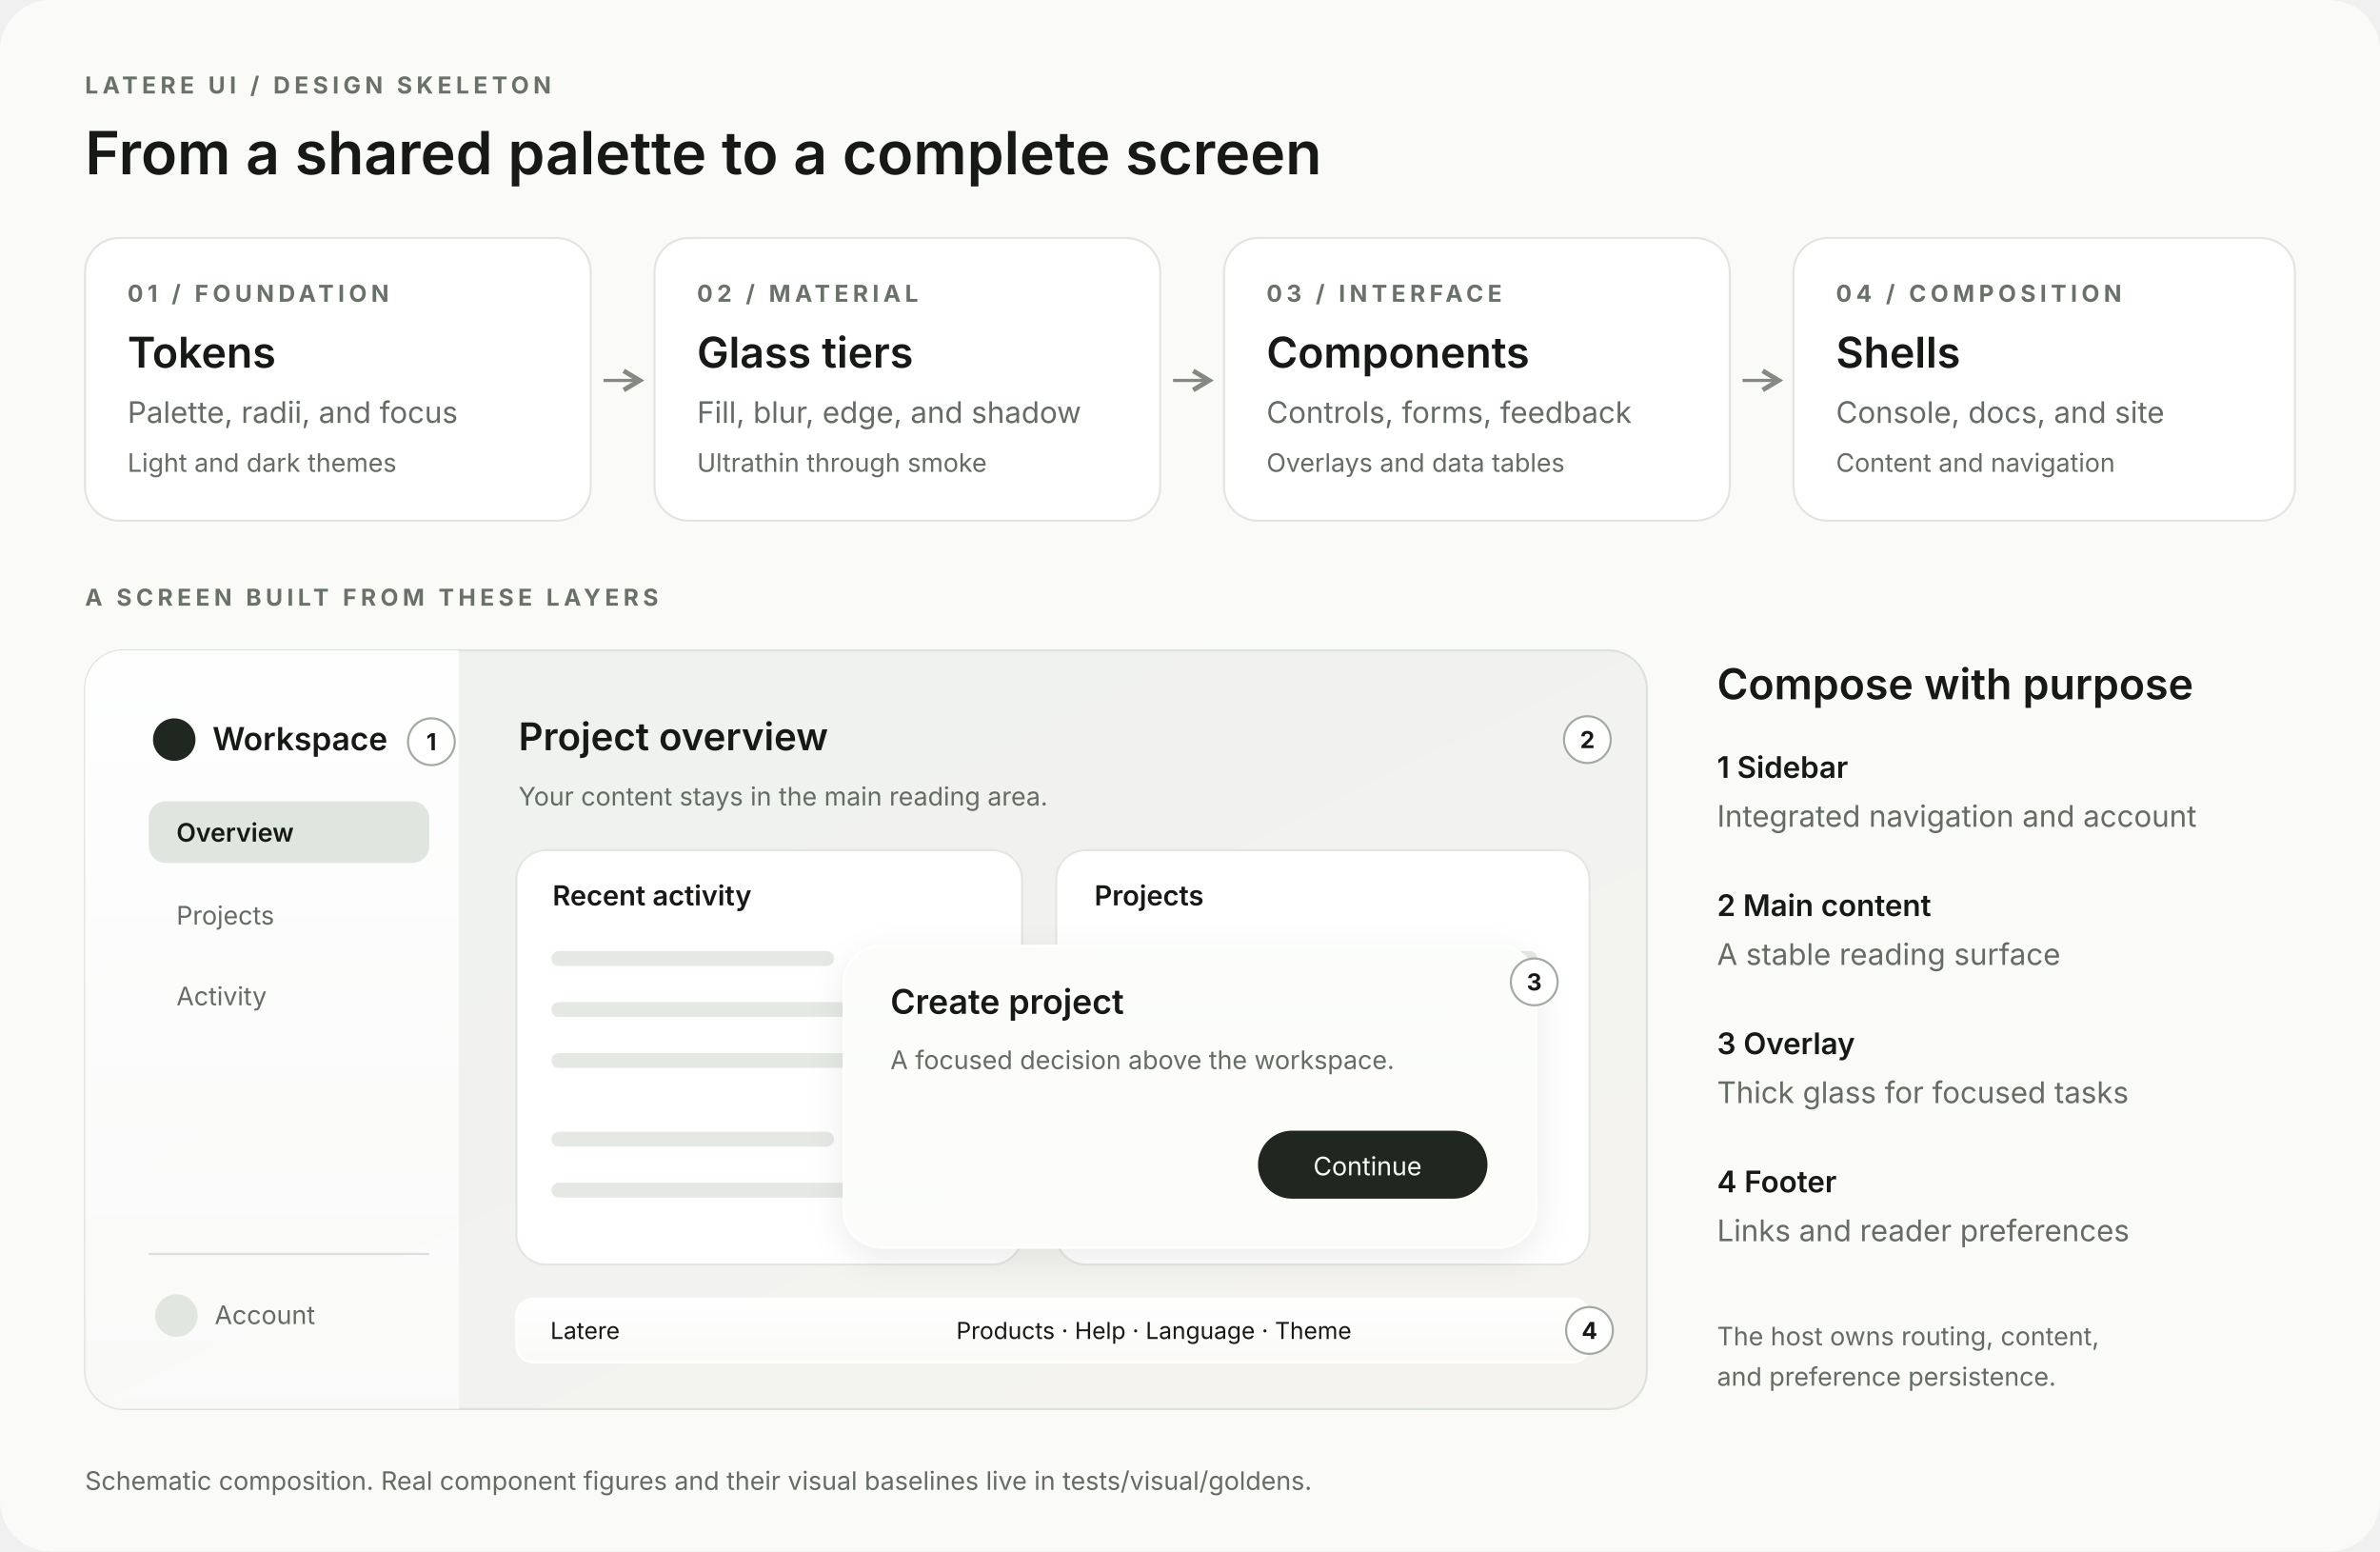
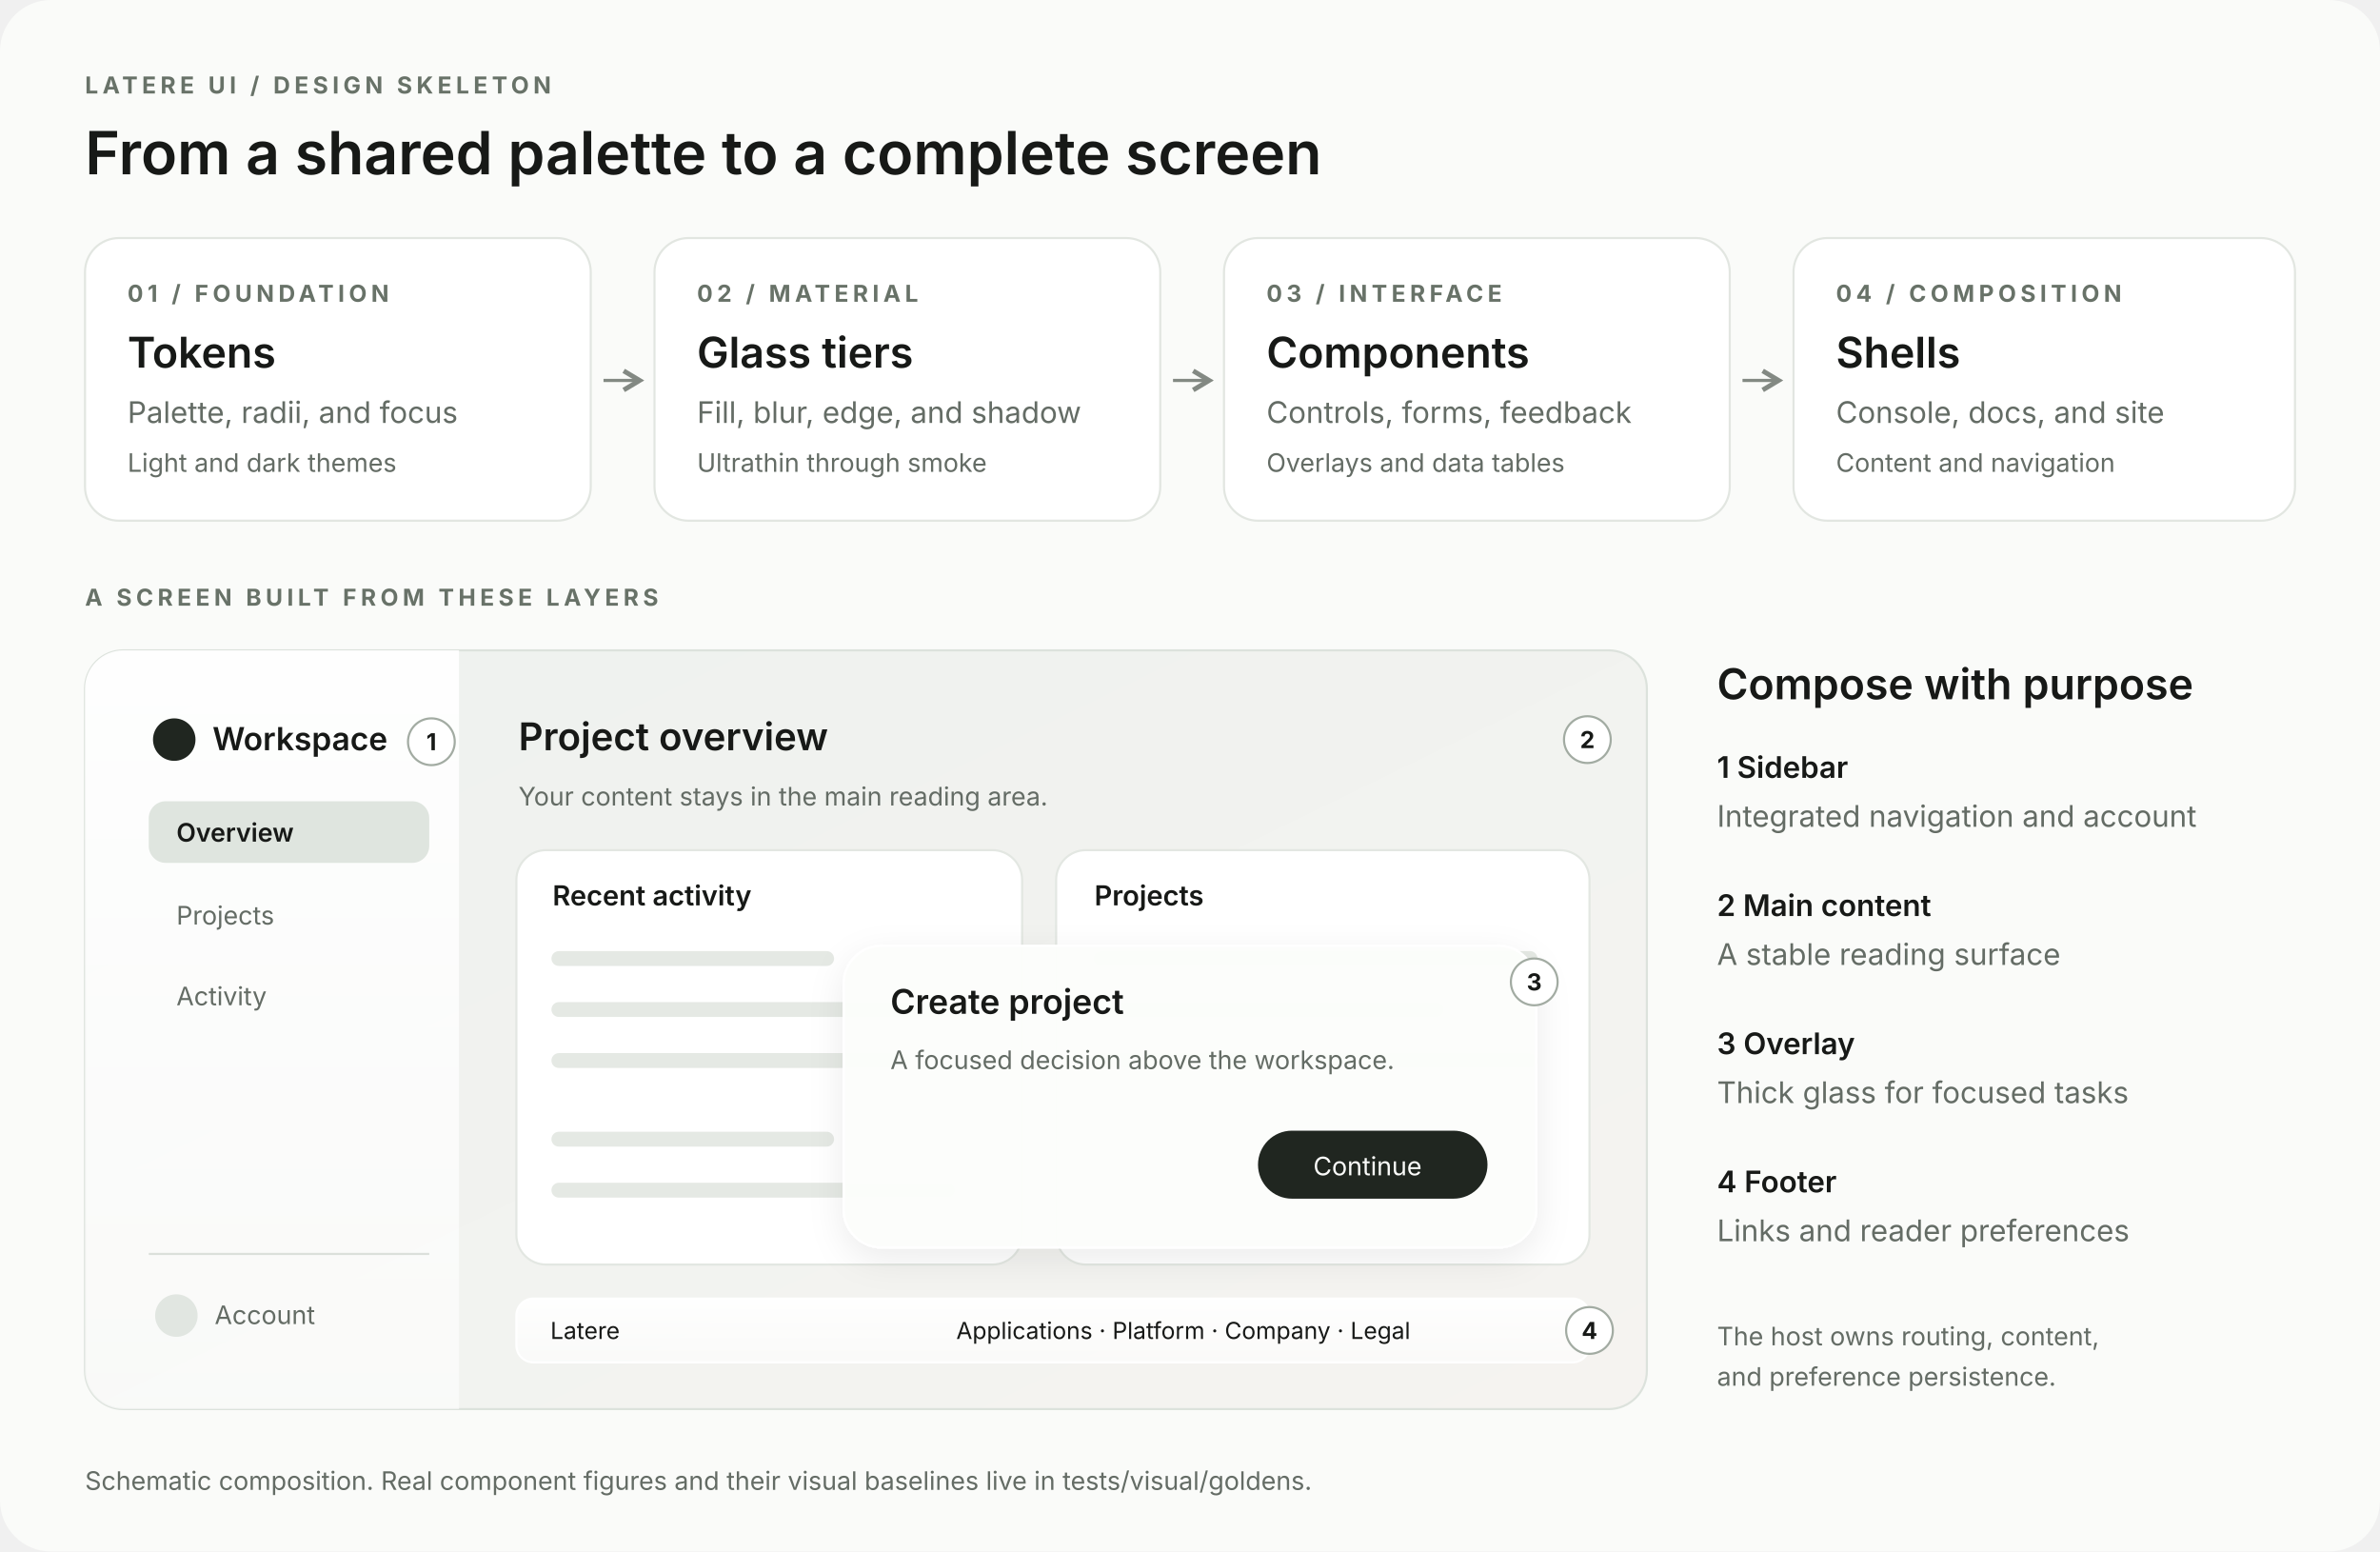
<svg xmlns="http://www.w3.org/2000/svg" viewBox="0 0 1120 730" role="img" aria-labelledby="title description">
  <defs>
    <linearGradient id="canvas" x1="0" y1="0" x2="1" y2="1">
      <stop stop-color="#eef2ef" />
      <stop offset="1" stop-color="#f5f3f0" />
    </linearGradient>
    <linearGradient id="glass" x1="0" y1="0" x2="0" y2="1">
      <stop stop-color="#ffffff" stop-opacity=".94" />
      <stop offset="1" stop-color="#ffffff" stop-opacity=".56" />
    </linearGradient>
    <filter id="shadow" x="-20%" y="-20%" width="140%" height="160%">
      <feDropShadow dx="0" dy="5" stdDeviation="8" flood-color="#161c18" flood-opacity=".08" />
    </filter>
    <marker id="arrow" markerWidth="8" markerHeight="8" refX="6" refY="4" orient="auto">
      <path d="M1 1 6 4 1 7" fill="none" stroke="#838983" stroke-width="1.5" />
    </marker>
    <clipPath id="shell-clip">
      <rect x="40" y="306" width="735" height="357" rx="18" />
    </clipPath>
  </defs>
  <style>
    text { font-family: Inter, -apple-system, BlinkMacSystemFont, "Segoe UI", sans-serif; fill: #171917; }
    .eyebrow { font-size: 11px; font-weight: 650; letter-spacing: 2px; fill: #687268; }
    .heading { font-size: 20px; font-weight: 600; }
    .body { font-size: 14px; fill: #646c65; }
    .small { font-size: 12px; fill: #646c65; }
    .line { stroke: #dbe0db; stroke-width: 1; fill: none; }
    .card { fill: #fff; stroke: #e2e6e1; }
  </style>
  <rect width="1120" height="730" rx="24" fill="#fafbf9" />
  <text x="40" y="44" class="eyebrow">LATERE UI / DESIGN SKELETON</text>
  <text x="40" y="82" font-size="28" font-weight="600">From a shared palette to a complete screen</text>
  <g transform="translate(40 112)">
    <rect width="238" height="133" rx="16" class="card" />
    <text x="20" y="30" class="eyebrow">01 / FOUNDATION</text>
    <text x="20" y="61" class="heading">Tokens</text>
    <text x="20" y="87" class="body">Palette, radii, and focus</text>
    <text x="20" y="110" class="small">Light and dark themes</text>
  </g>
  <g transform="translate(308 112)">
    <rect width="238" height="133" rx="16" class="card" />
    <text x="20" y="30" class="eyebrow">02 / MATERIAL</text>
    <text x="20" y="61" class="heading">Glass tiers</text>
    <text x="20" y="87" class="body">Fill, blur, edge, and shadow</text>
    <text x="20" y="110" class="small">Ultrathin through smoke</text>
  </g>
  <g transform="translate(576 112)">
    <rect width="238" height="133" rx="16" class="card" />
    <text x="20" y="30" class="eyebrow">03 / INTERFACE</text>
    <text x="20" y="61" class="heading">Components</text>
    <text x="20" y="87" class="body">Controls, forms, feedback</text>
    <text x="20" y="110" class="small">Overlays and data tables</text>
  </g>
  <g transform="translate(844 112)">
    <rect width="236" height="133" rx="16" class="card" />
    <text x="20" y="30" class="eyebrow">04 / COMPOSITION</text>
    <text x="20" y="61" class="heading">Shells</text>
    <text x="20" y="87" class="body">Console, docs, and site</text>
    <text x="20" y="110" class="small">Content and navigation</text>
  </g>
  <g stroke="#838983" stroke-width="1.5" marker-end="url(#arrow)">
    <path d="M284 179h17" />
    <path d="M552 179h17" />
    <path d="M820 179h17" />
  </g>
  <text x="40" y="285" class="eyebrow">A SCREEN BUILT FROM THESE LAYERS</text>
  <rect x="40" y="306" width="735" height="357" rx="18" fill="url(#canvas)" stroke="#dce2dc" />
  <rect x="40" y="306" width="176" height="357" fill="url(#glass)" clip-path="url(#shell-clip)" />
  <circle cx="82" cy="348" r="10" fill="#202620" />
  <text x="100" y="353" font-size="15" font-weight="600">Workspace</text>
  <rect x="70" y="377" width="132" height="29" rx="8" fill="#dfe5df" />
  <text x="83" y="396" font-size="12" font-weight="600">Overview</text>
  <text x="83" y="435" class="small">Projects</text>
  <text x="83" y="473" class="small">Activity</text>
  <path d="M70 590h132" class="line" />
  <circle cx="83" cy="619" r="10" fill="#e1e6e1" />
  <text x="101" y="623" class="small">Account</text>
  <text x="244" y="353" font-size="18" font-weight="600">Project overview</text>
  <text x="244" y="379" class="small">Your content stays in the main reading area.</text>
  <rect x="243" y="400" width="238" height="195" rx="14" fill="#fff" stroke="#e3e7e2" />
  <text x="260" y="426" font-size="13" font-weight="600">Recent activity</text>
  <g stroke="#e5e9e4" stroke-width="7" stroke-linecap="round">
    <path d="M263 451h126" />
    <path d="M263 475h192" />
    <path d="M263 499h162" />
    <path d="M263 536h126" />
    <path d="M263 560h183" />
  </g>
  <rect x="497" y="400" width="251" height="195" rx="14" fill="#fff" stroke="#e3e7e2" />
  <text x="515" y="426" font-size="13" font-weight="600">Projects</text>
  <g stroke="#e5e9e4" stroke-width="7" stroke-linecap="round">
    <path d="M518 451h202" />
    <path d="M518 475h158" />
    <path d="M518 499h202" />
  </g>
  <rect x="243" y="611" width="505" height="30" rx="8" fill="url(#glass)" stroke="#fff" />
  <text x="259" y="630" font-size="11" fill="#646c65">Latere</text>
-   <text x="450" y="630" font-size="11" fill="#646c65">Products · Help · Language · Theme</text>
+   <text x="450" y="630" font-size="11" fill="#646c65">Applications · Platform · Company · Legal</text>
  <g filter="url(#shadow)">
    <rect x="397" y="445" width="326" height="142" rx="18" fill="#fcfdfb" fill-opacity=".98" stroke="#fff" />
  </g>
  <text x="419" y="477" font-size="16" font-weight="600">Create project</text>
  <text x="419" y="503" class="small">A focused decision above the workspace.</text>
  <rect x="592" y="532" width="108" height="32" rx="16" fill="#202620" />
  <text x="618" y="553" font-size="12" style="fill:#fafbf9">Continue</text>
  <g fill="#fff" stroke="#a2aba2">
    <circle cx="203" cy="349" r="11" />
    <circle cx="747" cy="348" r="11" />
    <circle cx="722" cy="462" r="11" />
    <circle cx="748" cy="626" r="11" />
  </g>
  <g font-size="11" font-weight="650" text-anchor="middle">
    <text x="203" y="353">1</text>
    <text x="747" y="352">2</text>
    <text x="722" y="466">3</text>
    <text x="748" y="630">4</text>
  </g>
  <g transform="translate(808 329)">
    <text class="heading" x="0" y="0">Compose with purpose</text>
    <text x="0" y="37" font-size="14" font-weight="600">1  Sidebar</text>
    <text x="0" y="60" class="body">Integrated navigation and account</text>
    <text x="0" y="102" font-size="14" font-weight="600">2  Main content</text>
    <text x="0" y="125" class="body">A stable reading surface</text>
    <text x="0" y="167" font-size="14" font-weight="600">3  Overlay</text>
    <text x="0" y="190" class="body">Thick glass for focused tasks</text>
    <text x="0" y="232" font-size="14" font-weight="600">4  Footer</text>
    <text x="0" y="255" class="body">Links and reader preferences</text>
    <text x="0" y="304" class="small">The host owns routing, content,</text>
    <text x="0" y="323" class="small">and preference persistence.</text>
  </g>
  <text x="40" y="701" class="small">Schematic composition. Real component figures and their visual baselines live in tests/visual/goldens.</text>
</svg>
